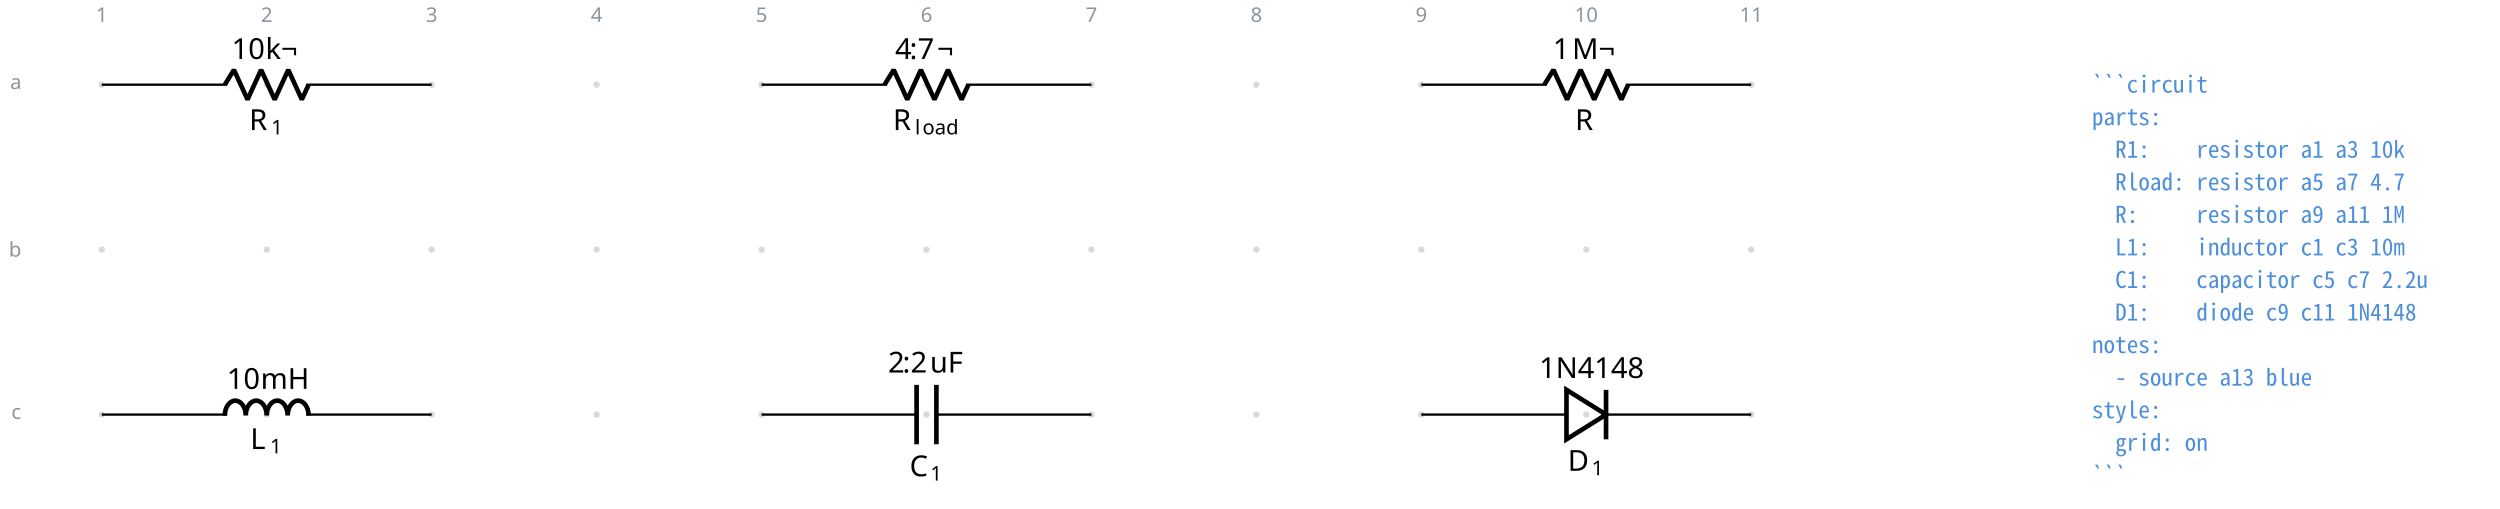
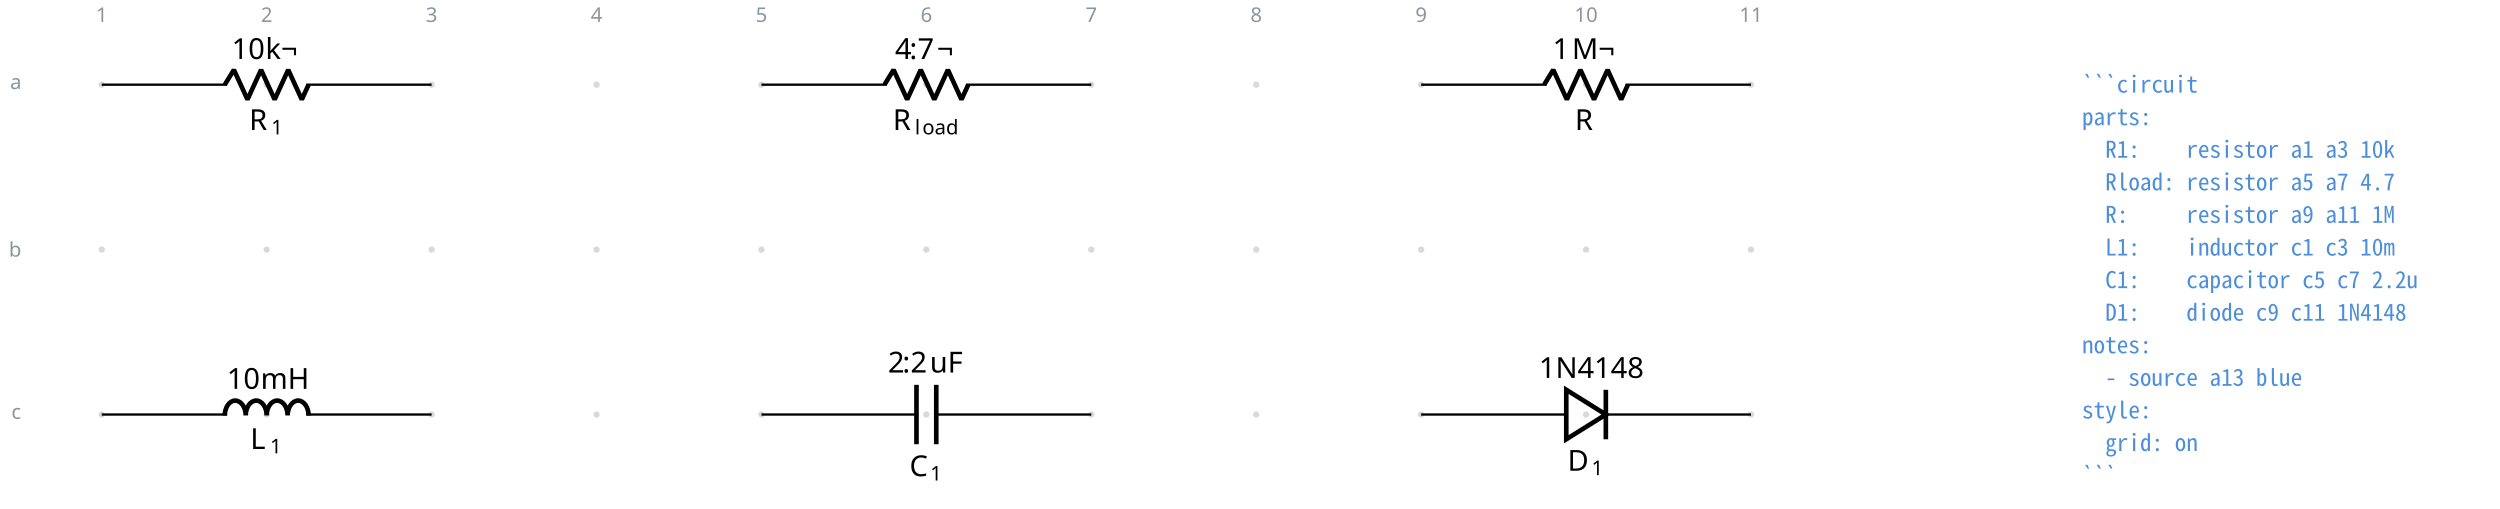
- <svg xmlns="http://www.w3.org/2000/svg" fill="currentColor" width="1150.006" height="234.011" viewBox="-72 -72 862.504 175.508">
+ <svg xmlns="http://www.w3.org/2000/svg" fill="currentColor" width="1150.157" height="234.163" viewBox="-72 -72 862.618 175.622">
  <g stroke="currentColor" stroke-miterlimit="10" stroke-width=".8">
    <path fill="#8b949e" fill-opacity=".35" stroke="none" stroke-opacity=".35" d="M-35.787-42.781a1.1 1.1 0 1 0-2.2 0 1.1 1.1 0 0 0 2.2 0M-35.787 14.124a1.1 1.1 0 1 0-2.2 0 1.1 1.1 0 0 0 2.2 0M-35.787 71.03a1.1 1.1 0 1 0-2.2 0 1.1 1.1 0 0 0 2.2 0M21.118-42.781a1.1 1.1 0 1 0-2.2 0 1.1 1.1 0 0 0 2.2 0M21.118 14.124a1.1 1.1 0 1 0-2.2 0 1.1 1.1 0 0 0 2.2 0M21.118 71.03a1.1 1.1 0 1 0-2.2 0 1.1 1.1 0 0 0 2.2 0M78.024-42.781a1.1 1.1 0 1 0-2.2 0 1.1 1.1 0 0 0 2.2 0M78.024 14.124a1.1 1.1 0 1 0-2.2 0 1.1 1.1 0 0 0 2.2 0M78.024 71.03a1.1 1.1 0 1 0-2.2 0 1.1 1.1 0 0 0 2.2 0M134.93-42.781a1.1 1.1 0 1 0-2.2 0 1.1 1.1 0 0 0 2.2 0M134.93 14.124a1.1 1.1 0 1 0-2.2 0 1.1 1.1 0 0 0 2.2 0M134.93 71.03a1.1 1.1 0 1 0-2.2 0 1.1 1.1 0 0 0 2.2 0M191.835-42.781a1.1 1.1 0 1 0-2.2 0 1.1 1.1 0 0 0 2.2 0M191.835 14.124a1.1 1.1 0 1 0-2.2 0 1.1 1.1 0 0 0 2.2 0M191.835 71.03a1.1 1.1 0 1 0-2.2 0 1.1 1.1 0 0 0 2.2 0M248.74-42.781a1.1 1.1 0 1 0-2.2 0 1.1 1.1 0 0 0 2.2 0M248.74 14.124a1.1 1.1 0 1 0-2.2 0 1.1 1.1 0 0 0 2.2 0M248.74 71.03a1.1 1.1 0 1 0-2.2 0 1.1 1.1 0 0 0 2.2 0M305.646-42.781a1.1 1.1 0 1 0-2.2 0 1.1 1.1 0 0 0 2.2 0M305.646 14.124a1.1 1.1 0 1 0-2.2 0 1.1 1.1 0 0 0 2.2 0M305.646 71.03a1.1 1.1 0 1 0-2.2 0 1.1 1.1 0 0 0 2.2 0M362.551-42.781a1.1 1.1 0 1 0-2.2 0 1.1 1.1 0 0 0 2.2 0M362.551 14.124a1.1 1.1 0 1 0-2.2 0 1.1 1.1 0 0 0 2.2 0M362.551 71.03a1.1 1.1 0 1 0-2.2 0 1.1 1.1 0 0 0 2.2 0M419.457-42.781a1.1 1.1 0 1 0-2.2 0 1.1 1.1 0 0 0 2.2 0M419.457 14.124a1.1 1.1 0 1 0-2.2 0 1.1 1.1 0 0 0 2.2 0M419.457 71.03a1.1 1.1 0 1 0-2.2 0 1.1 1.1 0 0 0 2.2 0M476.362-42.781a1.1 1.1 0 1 0-2.2 0 1.1 1.1 0 0 0 2.2 0M476.362 14.124a1.1 1.1 0 1 0-2.2 0 1.1 1.1 0 0 0 2.2 0M476.362 71.03a1.1 1.1 0 1 0-2.2 0 1.1 1.1 0 0 0 2.2 0M533.268-42.781a1.1 1.1 0 1 0-2.2 0 1.1 1.1 0 0 0 2.2 0M533.268 14.124a1.1 1.1 0 1 0-2.2 0 1.1 1.1 0 0 0 2.2 0M533.268 71.03a1.1 1.1 0 1 0-2.2 0 1.1 1.1 0 0 0 2.2 0m-1.1 0" />
    <g fill="#8b949e" stroke="#8b949e">
      <text x="-36.887" y="-42.781" fill="#8b949e" stroke="none" font-family="cmr7" font-size="7" transform="translate(-1.993 -21.645)">1</text>
    </g>
    <g fill="#8b949e" stroke="#8b949e">
      <text x="-36.887" y="-42.781" fill="#8b949e" stroke="none" font-family="cmr7" font-size="7" transform="translate(54.912 -21.645)">2</text>
    </g>
    <g fill="#8b949e" stroke="#8b949e">
      <text x="-36.887" y="-42.781" fill="#8b949e" stroke="none" font-family="cmr7" font-size="7" transform="translate(111.818 -21.645)">3</text>
    </g>
    <g fill="#8b949e" stroke="#8b949e">
      <text x="-36.887" y="-42.781" fill="#8b949e" stroke="none" font-family="cmr7" font-size="7" transform="translate(168.723 -21.645)">4</text>
    </g>
    <g fill="#8b949e" stroke="#8b949e">
      <text x="-36.887" y="-42.781" fill="#8b949e" stroke="none" font-family="cmr7" font-size="7" transform="translate(225.629 -21.645)">5</text>
    </g>
    <g fill="#8b949e" stroke="#8b949e">
      <text x="-36.887" y="-42.781" fill="#8b949e" stroke="none" font-family="cmr7" font-size="7" transform="translate(282.534 -21.645)">6</text>
    </g>
    <g fill="#8b949e" stroke="#8b949e">
      <text x="-36.887" y="-42.781" fill="#8b949e" stroke="none" font-family="cmr7" font-size="7" transform="translate(339.44 -21.645)">7</text>
    </g>
    <g fill="#8b949e" stroke="#8b949e">
      <text x="-36.887" y="-42.781" fill="#8b949e" stroke="none" font-family="cmr7" font-size="7" transform="translate(396.345 -21.645)">8</text>
    </g>
    <g fill="#8b949e" stroke="#8b949e">
      <text x="-36.887" y="-42.781" fill="#8b949e" stroke="none" font-family="cmr7" font-size="7" transform="translate(453.25 -21.645)">9</text>
    </g>
    <g fill="#8b949e" stroke="#8b949e">
      <text x="-36.887" y="-42.781" fill="#8b949e" stroke="none" font-family="cmr7" font-size="7" transform="translate(508.163 -21.645)">10</text>
    </g>
    <g fill="#8b949e" stroke="#8b949e">
      <text x="-36.887" y="-42.781" fill="#8b949e" stroke="none" font-family="cmr7" font-size="7" transform="translate(565.069 -21.645)">11</text>
    </g>
    <g fill="#8b949e" stroke="#8b949e">
      <text x="-36.887" y="-42.781" fill="#8b949e" stroke="none" font-family="cmr7" font-size="7" transform="translate(-31.62 1.507)">a</text>
    </g>
    <g fill="#8b949e" stroke="#8b949e">
      <text x="-36.887" y="-42.781" fill="#8b949e" stroke="none" font-family="cmr7" font-size="7" transform="translate(-32.05 59.336)">b</text>
    </g>
    <g fill="#8b949e" stroke="#8b949e">
      <text x="-36.887" y="-42.781" fill="#8b949e" stroke="none" font-family="cmr7" font-size="7" transform="translate(-31.189 115.318)">c</text>
    </g>
    <path fill="none" d="M-36.887-42.781h.4m-.4 0H6.36m27.315 0h43.248m-.4 0h.4" />
    <g stroke-linejoin="bevel" stroke-width="1.6">
      <path fill="none" d="m5.561-42.781 3.143-5.122L13.39-37.66l4.685-10.243 4.686 10.243 4.686-10.243 4.686 10.243 2.343-5.121" />
    </g>
    <g stroke="none">
      <text x="-36.887" y="-42.781" font-family="cmmi10" font-size="10" transform="translate(50.866 15.648)">R</text>
      <text x="-29.294" y="-41.281" font-family="cmr7" font-size="7" transform="translate(50.866 15.648)">1</text>
    </g>
    <g stroke="none" font-family="cmr10" font-size="10">
      <text x="-36.887" y="-42.781" transform="translate(44.822 -8.863)">10</text>
      <text x="-25.221" y="-42.781" transform="translate(44.822 -8.863)">k¬</text>
    </g>
    <path fill="none" d="M190.735-42.781h.4m-.4 0h43.248m27.315 0h43.248m-.4 0h.4" />
    <g stroke-linejoin="bevel" stroke-width="1.6">
      <path fill="none" d="m233.183-42.781 3.143-5.122 4.686 10.243 4.685-10.243 4.686 10.243 4.686-10.243 4.686 10.243 2.342-5.121" />
    </g>
    <g stroke="none">
      <text x="-36.887" y="-42.781" font-family="cmmi10" font-size="10" transform="translate(272.972 15.648)">R</text>
      <text x="-29.294" y="-41.281" font-family="cmmi7" font-size="7" transform="translate(272.972 15.648)">l</text>
      <text x="-26.725" y="-41.281" font-family="cmmi7" font-size="7" transform="translate(272.972 15.648)">oad</text>
    </g>
    <g stroke="none" font-size="10">
      <text x="-36.887" y="-42.781" font-family="cmr10" transform="translate(273.694 -8.863)">4</text>
      <text x="-31.887" y="-42.781" font-family="cmmi10" transform="translate(273.694 -8.863)">:</text>
      <text x="-29.109" y="-42.781" font-family="cmr10" transform="translate(273.694 -8.863)">7</text>
      <text x="-22.443" y="-42.781" font-family="cmr10" transform="translate(273.694 -8.863)">¬</text>
    </g>
    <path fill="none" d="M418.357-42.781h.4m-.4 0h43.248m27.315 0h43.248m-.4 0h.4" />
    <g stroke-linejoin="bevel" stroke-width="1.6">
      <path fill="none" d="m460.805-42.781 3.143-5.122 4.686 10.243 4.685-10.243 4.686 10.243 4.686-10.243 4.686 10.243 2.342-5.121" />
    </g>
    <text x="-36.887" y="-42.781" stroke="none" font-family="cmmi10" font-size="10" transform="translate(508.314 15.648)">R</text>
    <g stroke="none" font-family="cmr10" font-size="10">
      <text x="-36.887" y="-42.781" transform="translate(500.622 -8.863)">1</text>
      <text x="-30.221" y="-42.781" transform="translate(500.622 -8.863)">M¬</text>
    </g>
    <path fill="none" d="M-36.887 71.03h.4m-.4 0H6.36m27.315 0h43.248m-.4 0h.4" />
    <g stroke-linejoin="bevel" stroke-width="1.6">
      <path fill="none" d="M5.561 71.35c0-2.829 1.618-5.122 3.614-5.122s3.615 2.293 3.615 5.122c0-2.829 1.618-5.122 3.614-5.122s3.614 2.293 3.614 5.122c0-2.829 1.618-5.122 3.615-5.122 1.996 0 3.614 2.293 3.614 5.122 0-2.829 1.618-5.122 3.614-5.122s3.615 2.293 3.615 5.122" />
    </g>
    <g stroke="none">
      <text x="-36.887" y="-42.781" font-family="cmmi10" font-size="10" transform="translate(51.26 125.704)">L</text>
      <text x="-30.082" y="-41.281" font-family="cmr7" font-size="7" transform="translate(51.26 125.704)">1</text>
    </g>
    <g stroke="none" font-family="cmr10" font-size="10">
      <text x="-36.887" y="-42.781" transform="translate(43.155 104.948)">10</text>
      <text x="-25.221" y="-42.781" transform="translate(43.155 104.948)">mH</text>
    </g>
    <path fill="none" d="M190.735 71.03h.4m-.4 0h53.491m6.829 0h53.49m-.399 0h.4" />
    <g stroke-width="1.6">
      <path fill="none" d="M244.226 60.787v20.486m6.829-20.486v20.486" />
    </g>
    <g stroke="none">
      <text x="-36.887" y="-42.781" font-family="cmmi10" font-size="10" transform="translate(278.71 135.093)">C</text>
      <text x="-29.74" y="-41.281" font-family="cmr7" font-size="7" transform="translate(278.71 135.093)">1</text>
    </g>
    <g stroke="none" font-size="10">
      <text x="-36.887" y="-42.781" font-family="cmr10" transform="translate(271.264 99.314)">2</text>
      <text x="-31.887" y="-42.781" font-family="cmmi10" transform="translate(271.264 99.314)">:</text>
      <text x="-29.109" y="-42.781" font-family="cmr10" transform="translate(271.264 99.314)">2</text>
      <text x="-22.443" y="-42.781" font-family="cmr10" transform="translate(271.264 99.314)">uF</text>
    </g>
    <path fill="none" d="M418.357 71.03h.4m-.4 0h50.077m13.657 0h50.077m-.4 0h.4" />
    <g stroke-width="1.6">
      <path fill="none" d="m482.09 71.03-13.656-8.536v17.071ZM482.09 79.565V62.494" />
    </g>
    <g stroke="none">
      <text x="-36.887" y="-42.781" font-family="cmmi10" font-size="10" transform="translate(505.767 133.215)">D</text>
      <text x="-28.608" y="-41.281" font-family="cmr7" font-size="7" transform="translate(505.767 133.215)">1</text>
    </g>
    <text x="-36.887" y="-42.781" stroke="none" font-family="cmr10" font-size="10" transform="translate(495.9 101.192)">1N4148</text>
    <g>
-       <text x="-36.887" y="-42.781" fill="#4c8eda" stroke="none" font-family="'Noto Sans Mono CJK JP',ui-monospace,'SFMono-Regular',Consolas,'Liberation Mono',monospace" font-size="8" transform="translate(686.599 2.733)" xml:space="preserve">```circuit</text>
+       <text x="-36.887" y="-42.781" fill="#4c8eda" stroke="none" font-family="'Noto Sans Mono CJK JP',ui-monospace,'SFMono-Regular',Consolas,'Liberation Mono',monospace" font-size="8" transform="translate(683.266 2.733)" xml:space="preserve">```circuit</text>
    </g>
    <g>
-       <text x="-36.887" y="-42.781" fill="#4c8eda" stroke="none" font-family="'Noto Sans Mono CJK JP',ui-monospace,'SFMono-Regular',Consolas,'Liberation Mono',monospace" font-size="8" transform="translate(686.599 13.972)" xml:space="preserve">parts:</text>
+       <text x="-36.887" y="-42.781" fill="#4c8eda" stroke="none" font-family="'Noto Sans Mono CJK JP',ui-monospace,'SFMono-Regular',Consolas,'Liberation Mono',monospace" font-size="8" transform="translate(683.266 13.972)" xml:space="preserve">parts:</text>
    </g>
    <g>
-       <text x="-36.887" y="-42.781" fill="#4c8eda" stroke="none" font-family="'Noto Sans Mono CJK JP',ui-monospace,'SFMono-Regular',Consolas,'Liberation Mono',monospace" font-size="8" transform="translate(686.599 25.21)" xml:space="preserve">  R1:    resistor a1 a3 10k</text>
+       <text x="-36.887" y="-42.781" fill="#4c8eda" stroke="none" font-family="'Noto Sans Mono CJK JP',ui-monospace,'SFMono-Regular',Consolas,'Liberation Mono',monospace" font-size="8" transform="translate(683.266 25.21)" xml:space="preserve">  R1:    resistor a1 a3 10k</text>
    </g>
    <g>
-       <text x="-36.887" y="-42.781" fill="#4c8eda" stroke="none" font-family="'Noto Sans Mono CJK JP',ui-monospace,'SFMono-Regular',Consolas,'Liberation Mono',monospace" font-size="8" transform="translate(686.599 36.422)" xml:space="preserve">  Rload: resistor a5 a7 4.7</text>
+       <text x="-36.887" y="-42.781" fill="#4c8eda" stroke="none" font-family="'Noto Sans Mono CJK JP',ui-monospace,'SFMono-Regular',Consolas,'Liberation Mono',monospace" font-size="8" transform="translate(683.266 36.45)" xml:space="preserve">  Rload: resistor a5 a7 4.7</text>
    </g>
    <g>
-       <text x="-36.887" y="-42.781" fill="#4c8eda" stroke="none" font-family="'Noto Sans Mono CJK JP',ui-monospace,'SFMono-Regular',Consolas,'Liberation Mono',monospace" font-size="8" transform="translate(686.599 47.66)" xml:space="preserve">  R:     resistor a9 a11 1M</text>
+       <text x="-36.887" y="-42.781" fill="#4c8eda" stroke="none" font-family="'Noto Sans Mono CJK JP',ui-monospace,'SFMono-Regular',Consolas,'Liberation Mono',monospace" font-size="8" transform="translate(683.266 47.689)" xml:space="preserve">  R:     resistor a9 a11 1M</text>
    </g>
    <g>
-       <text x="-36.887" y="-42.781" fill="#4c8eda" stroke="none" font-family="'Noto Sans Mono CJK JP',ui-monospace,'SFMono-Regular',Consolas,'Liberation Mono',monospace" font-size="8" transform="translate(686.599 58.899)" xml:space="preserve">  L1:    inductor c1 c3 10m</text>
+       <text x="-36.887" y="-42.781" fill="#4c8eda" stroke="none" font-family="'Noto Sans Mono CJK JP',ui-monospace,'SFMono-Regular',Consolas,'Liberation Mono',monospace" font-size="8" transform="translate(683.266 58.956)" xml:space="preserve">  L1:    inductor c1 c3 10m</text>
    </g>
    <g>
-       <text x="-36.887" y="-42.781" fill="#4c8eda" stroke="none" font-family="'Noto Sans Mono CJK JP',ui-monospace,'SFMono-Regular',Consolas,'Liberation Mono',monospace" font-size="8" transform="translate(686.599 70.138)" xml:space="preserve">  C1:    capacitor c5 c7 2.2u</text>
+       <text x="-36.887" y="-42.781" fill="#4c8eda" stroke="none" font-family="'Noto Sans Mono CJK JP',ui-monospace,'SFMono-Regular',Consolas,'Liberation Mono',monospace" font-size="8" transform="translate(683.266 70.195)" xml:space="preserve">  C1:    capacitor c5 c7 2.2u</text>
    </g>
    <g>
-       <text x="-36.887" y="-42.781" fill="#4c8eda" stroke="none" font-family="'Noto Sans Mono CJK JP',ui-monospace,'SFMono-Regular',Consolas,'Liberation Mono',monospace" font-size="8" transform="translate(686.599 81.377)" xml:space="preserve">  D1:    diode c9 c11 1N4148</text>
+       <text x="-36.887" y="-42.781" fill="#4c8eda" stroke="none" font-family="'Noto Sans Mono CJK JP',ui-monospace,'SFMono-Regular',Consolas,'Liberation Mono',monospace" font-size="8" transform="translate(683.266 81.434)" xml:space="preserve">  D1:    diode c9 c11 1N4148</text>
    </g>
    <g>
-       <text x="-36.887" y="-42.781" fill="#4c8eda" stroke="none" font-family="'Noto Sans Mono CJK JP',ui-monospace,'SFMono-Regular',Consolas,'Liberation Mono',monospace" font-size="8" transform="translate(686.599 92.587)" xml:space="preserve">notes:</text>
+       <text x="-36.887" y="-42.781" fill="#4c8eda" stroke="none" font-family="'Noto Sans Mono CJK JP',ui-monospace,'SFMono-Regular',Consolas,'Liberation Mono',monospace" font-size="8" transform="translate(683.266 92.672)" xml:space="preserve">notes:</text>
    </g>
    <g>
-       <text x="-36.887" y="-42.781" fill="#4c8eda" stroke="none" font-family="'Noto Sans Mono CJK JP',ui-monospace,'SFMono-Regular',Consolas,'Liberation Mono',monospace" font-size="8" transform="translate(686.599 103.826)" xml:space="preserve">  - source a13 blue</text>
+       <text x="-36.887" y="-42.781" fill="#4c8eda" stroke="none" font-family="'Noto Sans Mono CJK JP',ui-monospace,'SFMono-Regular',Consolas,'Liberation Mono',monospace" font-size="8" transform="translate(683.266 103.911)" xml:space="preserve">  - source a13 blue</text>
    </g>
    <g>
-       <text x="-36.887" y="-42.781" fill="#4c8eda" stroke="none" font-family="'Noto Sans Mono CJK JP',ui-monospace,'SFMono-Regular',Consolas,'Liberation Mono',monospace" font-size="8" transform="translate(686.599 115.065)" xml:space="preserve">style:</text>
+       <text x="-36.887" y="-42.781" fill="#4c8eda" stroke="none" font-family="'Noto Sans Mono CJK JP',ui-monospace,'SFMono-Regular',Consolas,'Liberation Mono',monospace" font-size="8" transform="translate(683.266 115.15)" xml:space="preserve">style:</text>
    </g>
    <g>
-       <text x="-36.887" y="-42.781" fill="#4c8eda" stroke="none" font-family="'Noto Sans Mono CJK JP',ui-monospace,'SFMono-Regular',Consolas,'Liberation Mono',monospace" font-size="8" transform="translate(686.599 126.304)" xml:space="preserve">  grid: on</text>
+       <text x="-36.887" y="-42.781" fill="#4c8eda" stroke="none" font-family="'Noto Sans Mono CJK JP',ui-monospace,'SFMono-Regular',Consolas,'Liberation Mono',monospace" font-size="8" transform="translate(683.266 126.389)" xml:space="preserve">  grid: on</text>
    </g>
    <g>
-       <text x="-36.887" y="-42.781" fill="#4c8eda" stroke="none" font-family="'Noto Sans Mono CJK JP',ui-monospace,'SFMono-Regular',Consolas,'Liberation Mono',monospace" font-size="8" transform="translate(686.599 137.543)" xml:space="preserve">```</text>
+       <text x="-36.887" y="-42.781" fill="#4c8eda" stroke="none" font-family="'Noto Sans Mono CJK JP',ui-monospace,'SFMono-Regular',Consolas,'Liberation Mono',monospace" font-size="8" transform="translate(683.266 137.628)" xml:space="preserve">```</text>
    </g>
  </g>
</svg>
